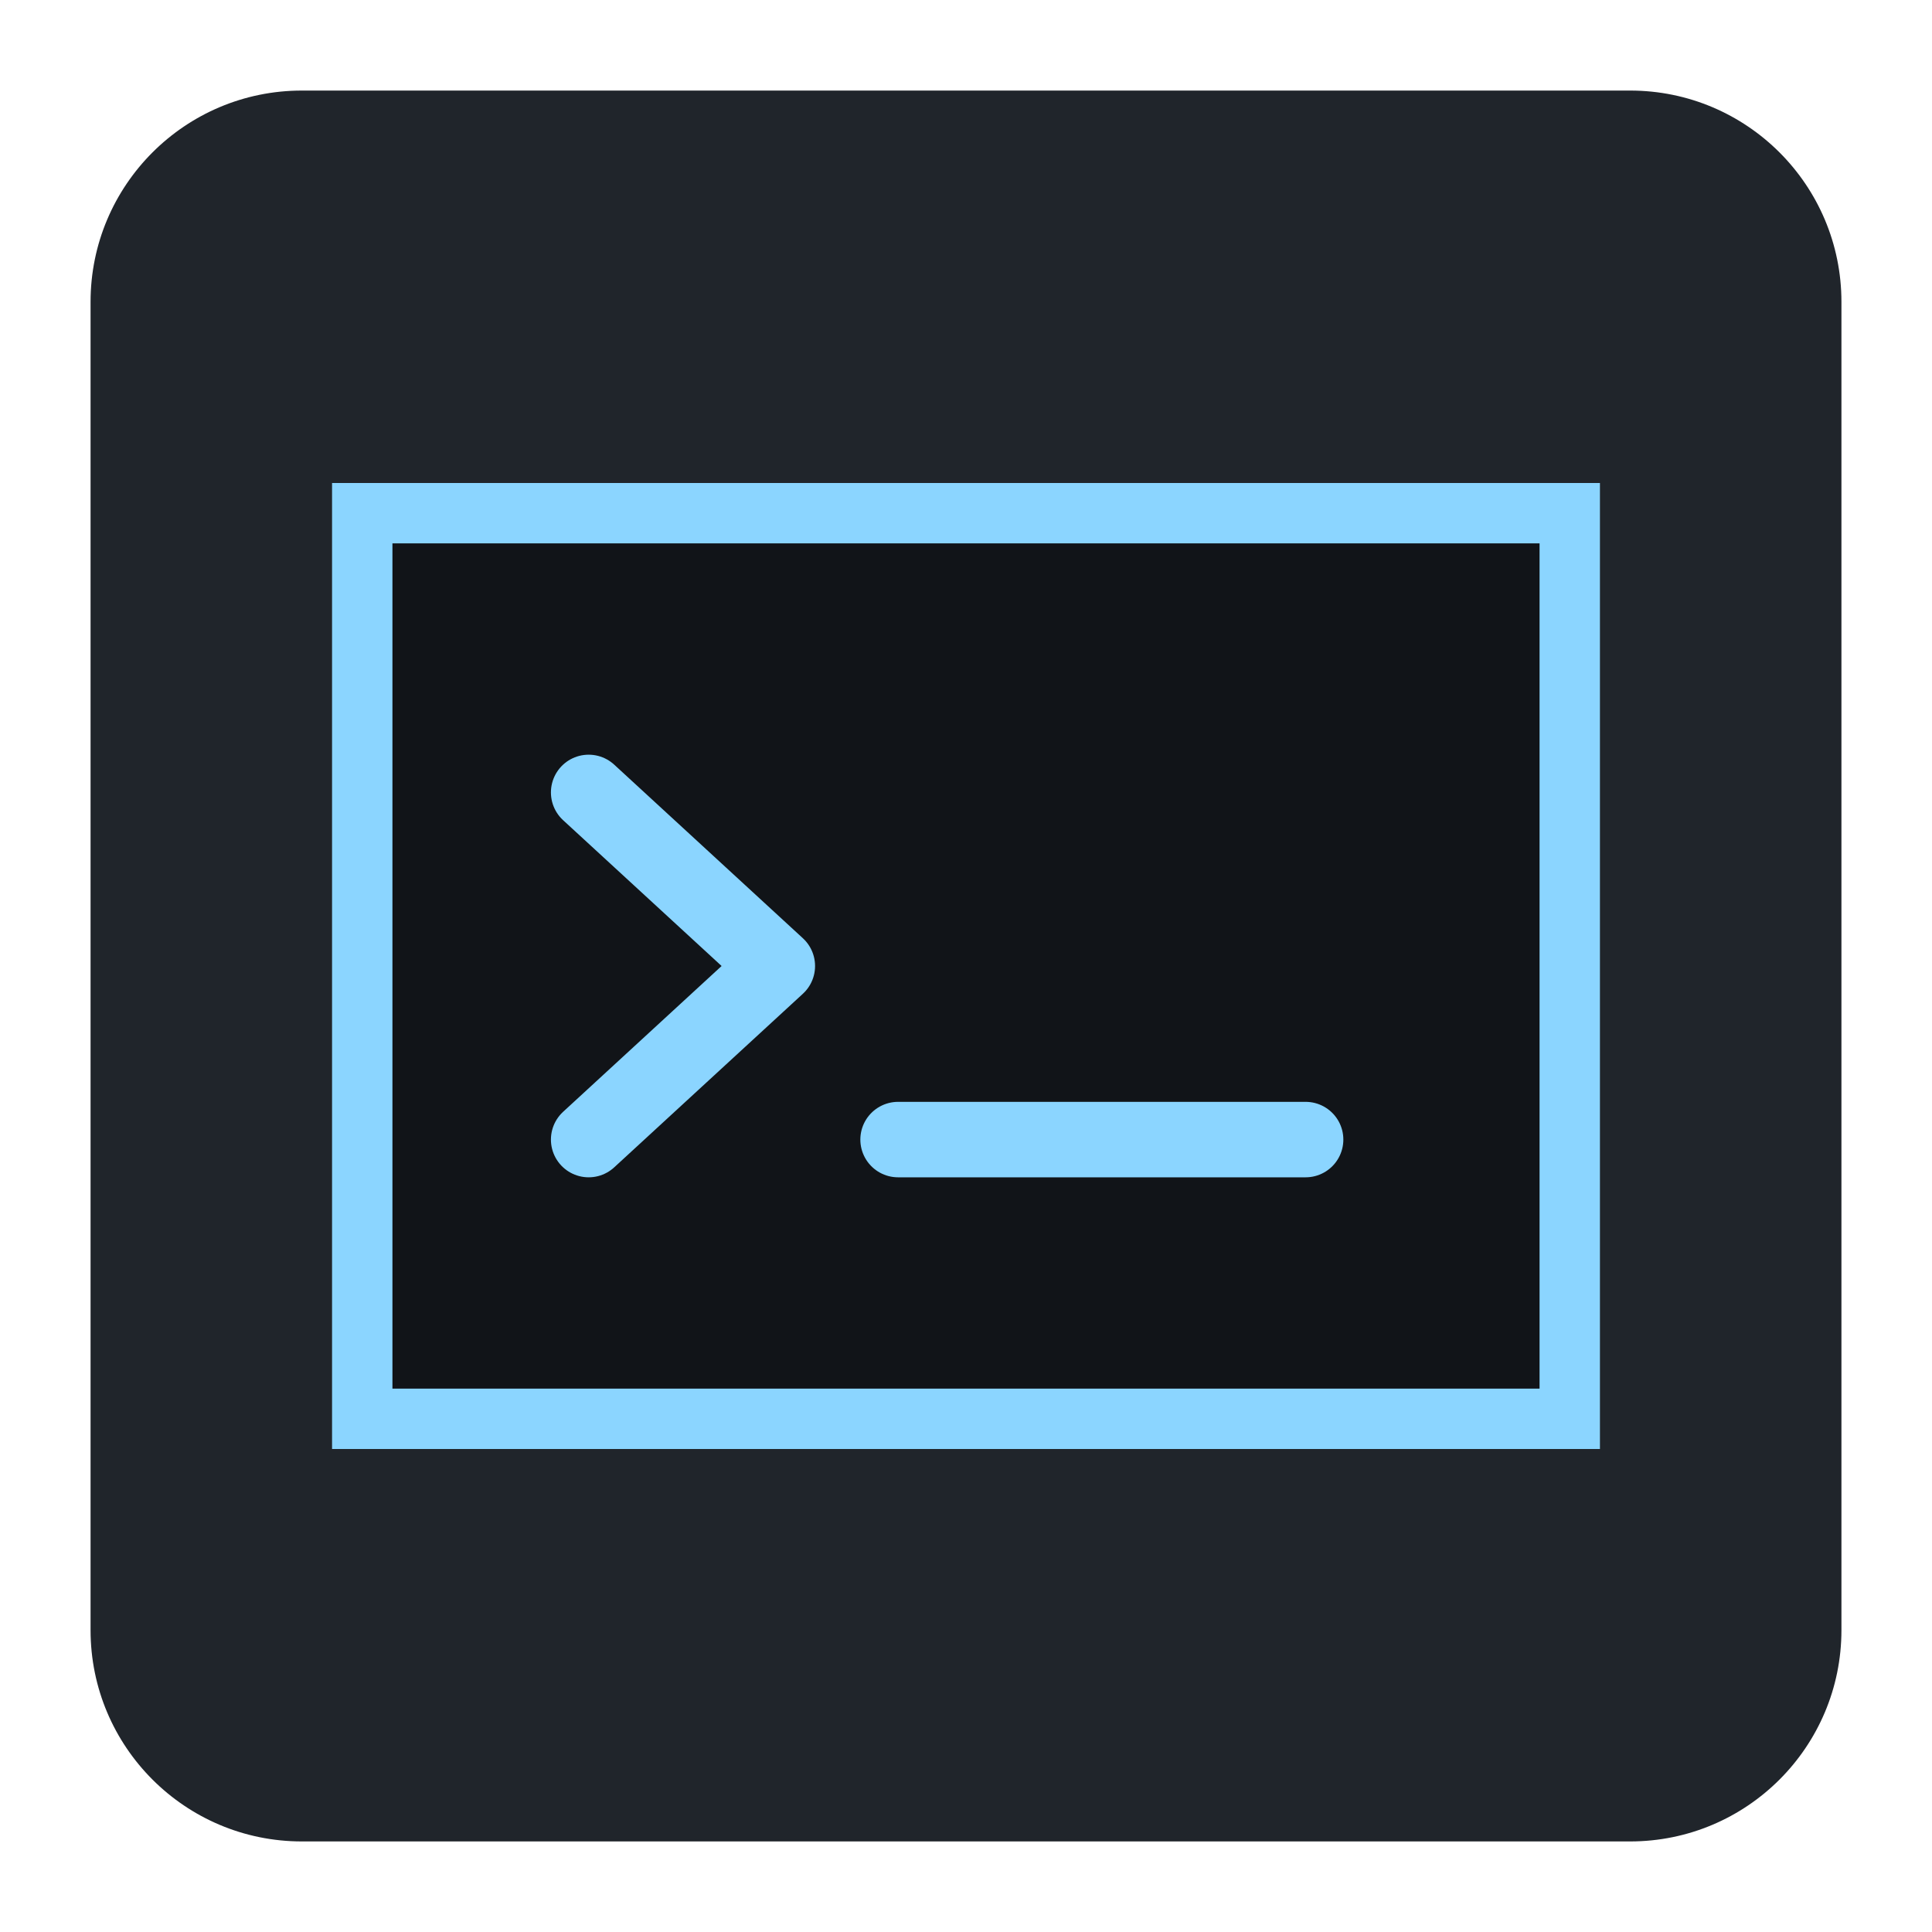
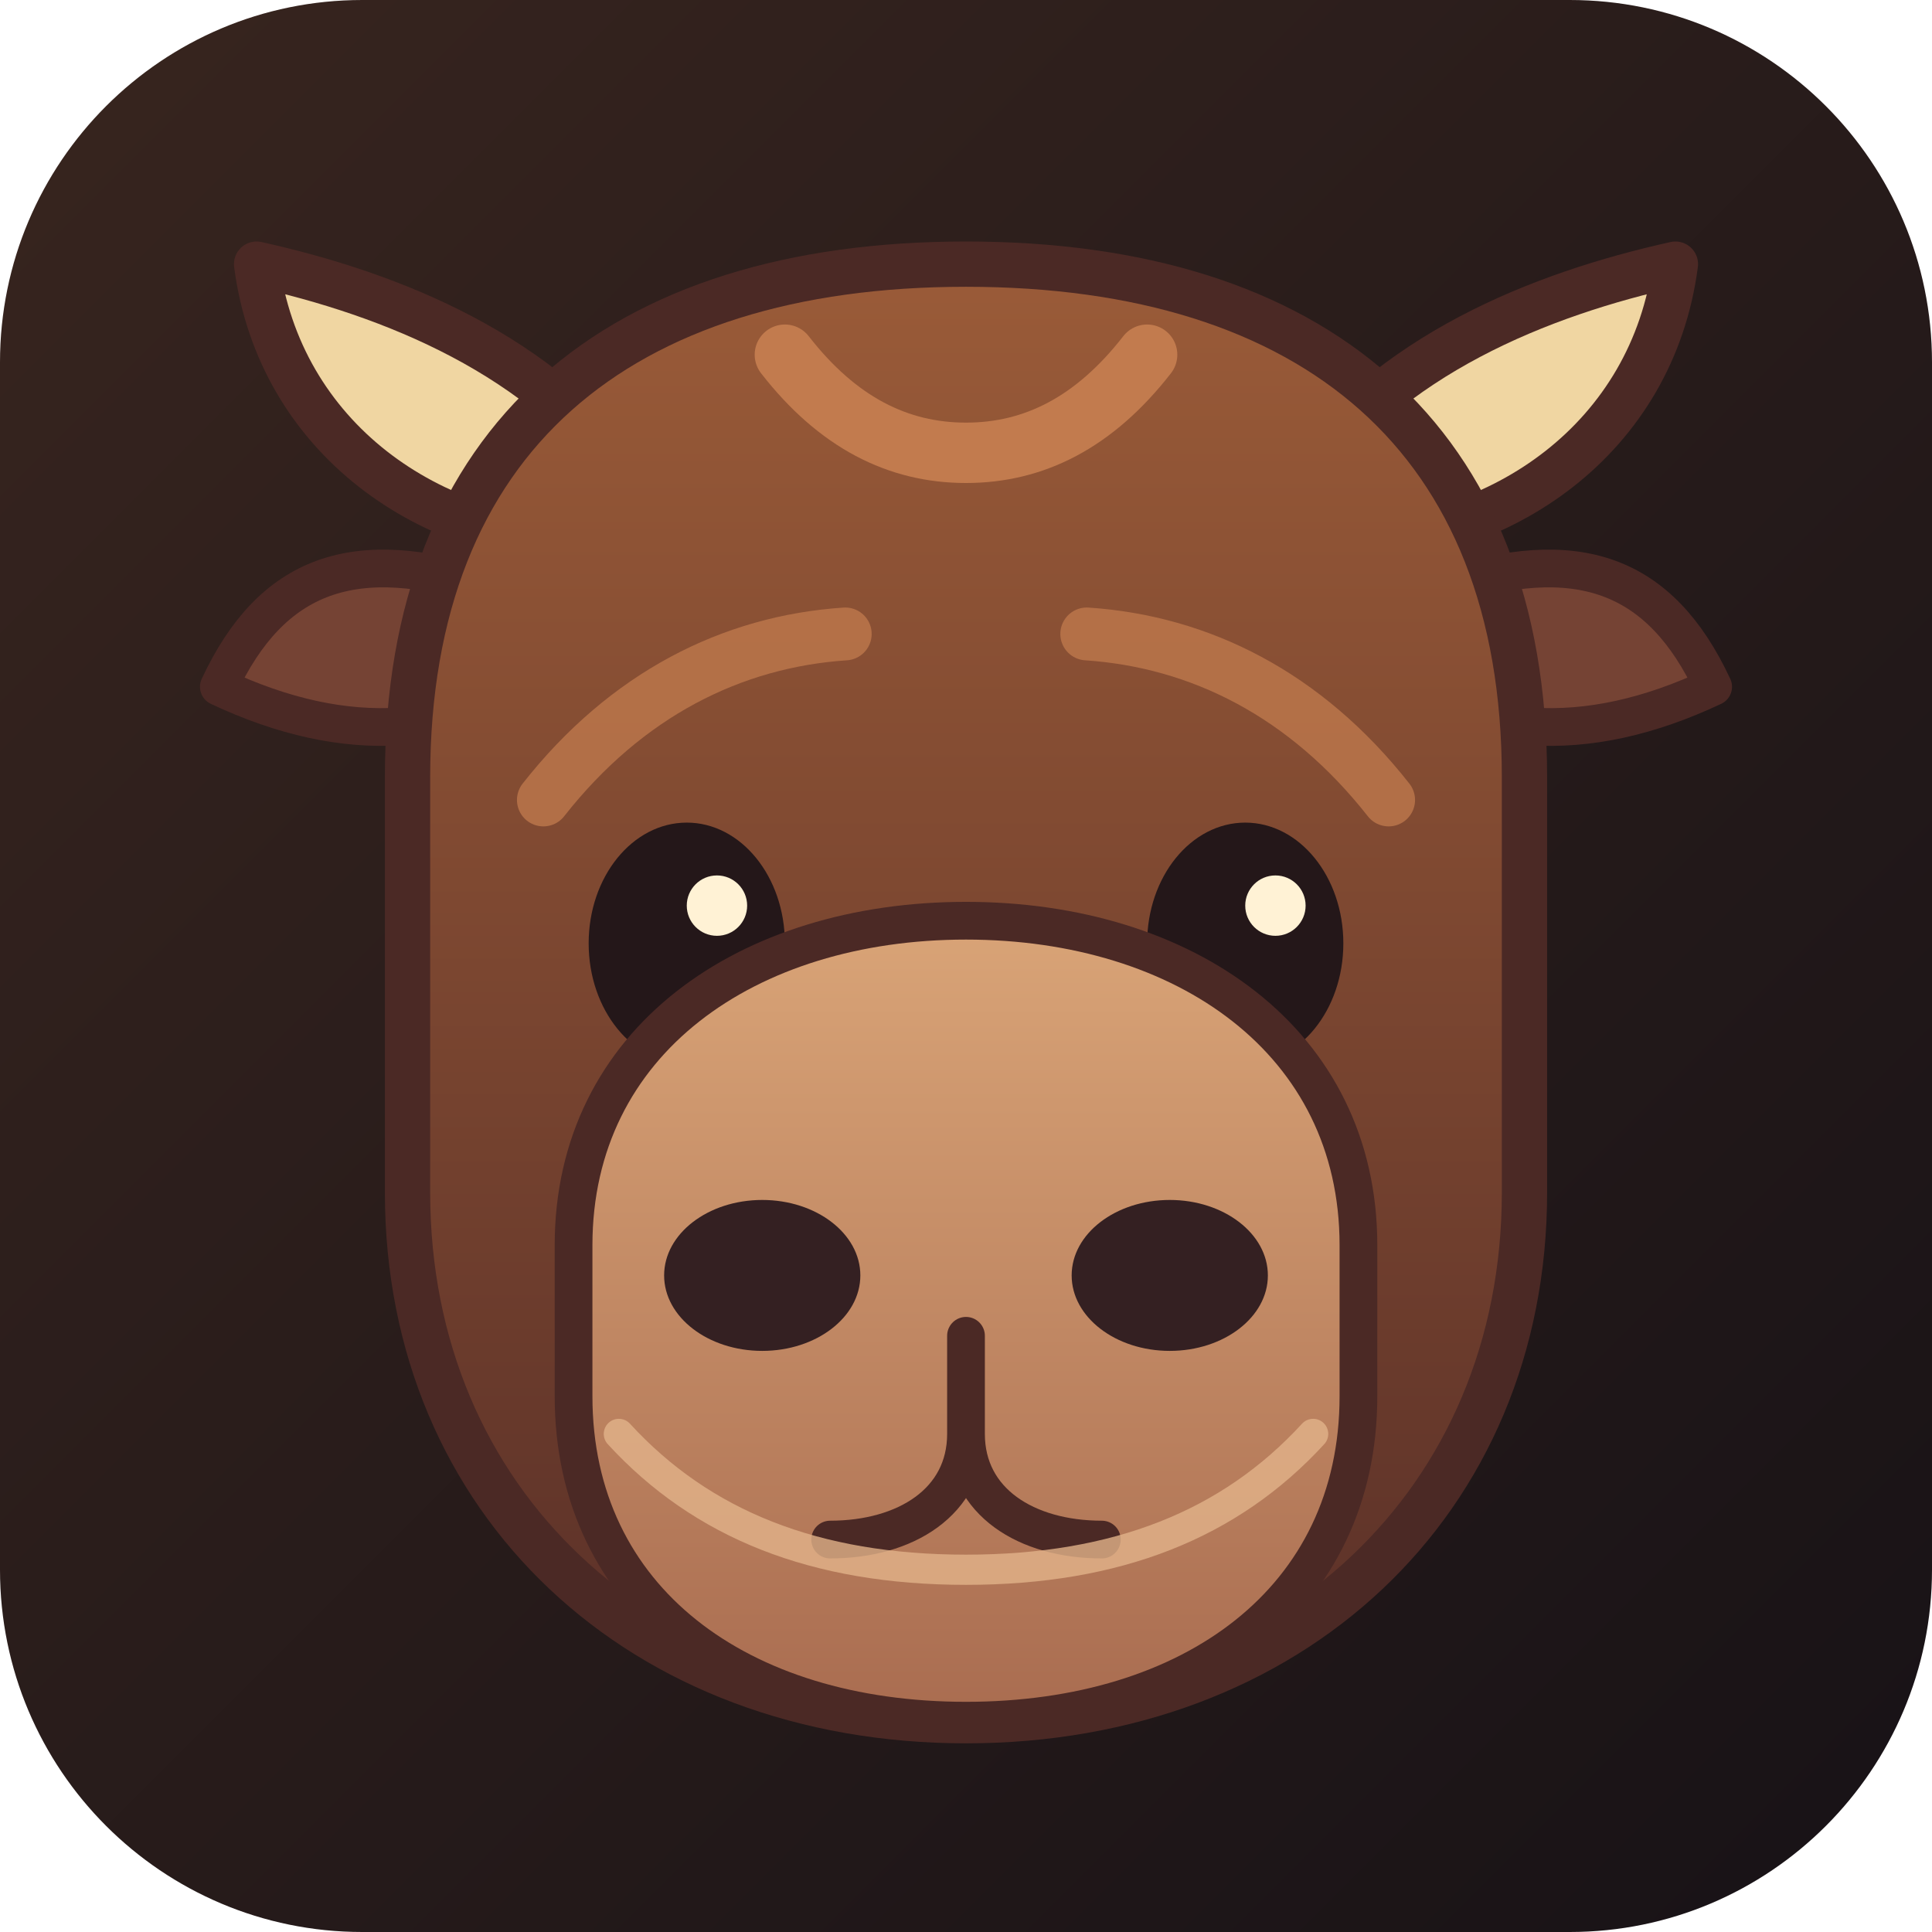
<svg xmlns="http://www.w3.org/2000/svg" viewBox="0 0 256 256">
-   <rect x="12" y="12" width="232" height="232" rx="28" fill="#20252b" />
-   <path d="M48 68h160v120H48z" fill="#111418" stroke="#8bd5ff" stroke-width="8" />
-   <path d="m78 105 25 23-25 23M119 151h54" fill="none" stroke="#8bd5ff" stroke-width="10" stroke-linecap="round" stroke-linejoin="round" />
+   <defs>
+     <linearGradient id="background" x1="0" y1="0" x2="1" y2="1">
+       <stop offset="0" stop-color="#38251f" />
+       <stop offset="1" stop-color="#171216" />
+     </linearGradient>
+     <linearGradient id="hide" x1="0" y1="0" x2="0" y2="1">
+       <stop offset="0" stop-color="#9a5b38" />
+       <stop offset="1" stop-color="#5a3028" />
+     </linearGradient>
+     <linearGradient id="muzzle" x1="0" y1="0" x2="0" y2="1">
+       <stop offset="0" stop-color="#d9a477" />
+       <stop offset="1" stop-color="#a96c50" />
+     </linearGradient>
+   </defs>
+   <rect width="256" height="256" rx="48" fill="url(#background)" />
+   <path d="M79 72C57 72 37 58 34 35c18 4 38 12 50 29" fill="#f0d6a2" stroke="#4b2925" stroke-width="6" stroke-linejoin="round" />
+   <path d="M177 72c22 0 42-14 45-37-18 4-38 12-50 29" fill="#f0d6a2" stroke="#4b2925" stroke-width="6" stroke-linejoin="round" />
+   <path d="M65 78C47 72 36 76 29 91c17 8 32 7 46-3M191 78c18-6 29-2 36 13-17 8-32 7-46-3" fill="#754334" stroke="#4b2925" stroke-width="5" stroke-linejoin="round" />
+   <path d="M54 103c0-45 28-68 74-68s74 23 74 68v55c0 41-31 70-74 70s-74-29-74-70z" fill="url(#hide)" stroke="#4b2925" stroke-width="6" />
+   <path d="M104 47c7 9 15 13 24 13s17-4 24-13" fill="none" stroke="#c27b4e" stroke-width="8" stroke-linecap="round" />
+   <path d="M72 106c11-14 25-21 40-22M184 106c-11-14-25-21-40-22" fill="none" stroke="#c27b4e" stroke-width="7" stroke-linecap="round" opacity=".75" />
+   <ellipse cx="91" cy="125" rx="13" ry="16" fill="#241719" />
+   <ellipse cx="165" cy="125" rx="13" ry="16" fill="#241719" />
+   <circle cx="95" cy="120" r="4" fill="#fff2d5" />
+   <circle cx="169" cy="120" r="4" fill="#fff2d5" />
+   <path d="M76 165c0-27 23-43 52-43s52 16 52 43v20c0 27-22 43-52 43s-52-16-52-43z" fill="url(#muzzle)" stroke="#4b2925" stroke-width="5" />
+   <ellipse cx="101" cy="169" rx="13" ry="10" fill="#342022" />
+   <ellipse cx="155" cy="169" rx="13" ry="10" fill="#342022" />
+   <path d="M128 177v13c0 9-8 14-18 14M128 190c0 9 8 14 18 14" fill="none" stroke="#4b2925" stroke-width="5" stroke-linecap="round" />
+   <path d="M82 190c11 12 26 18 46 18s35-6 46-18" fill="none" stroke="#e2b38a" stroke-width="4" stroke-linecap="round" opacity=".8" />
</svg>
